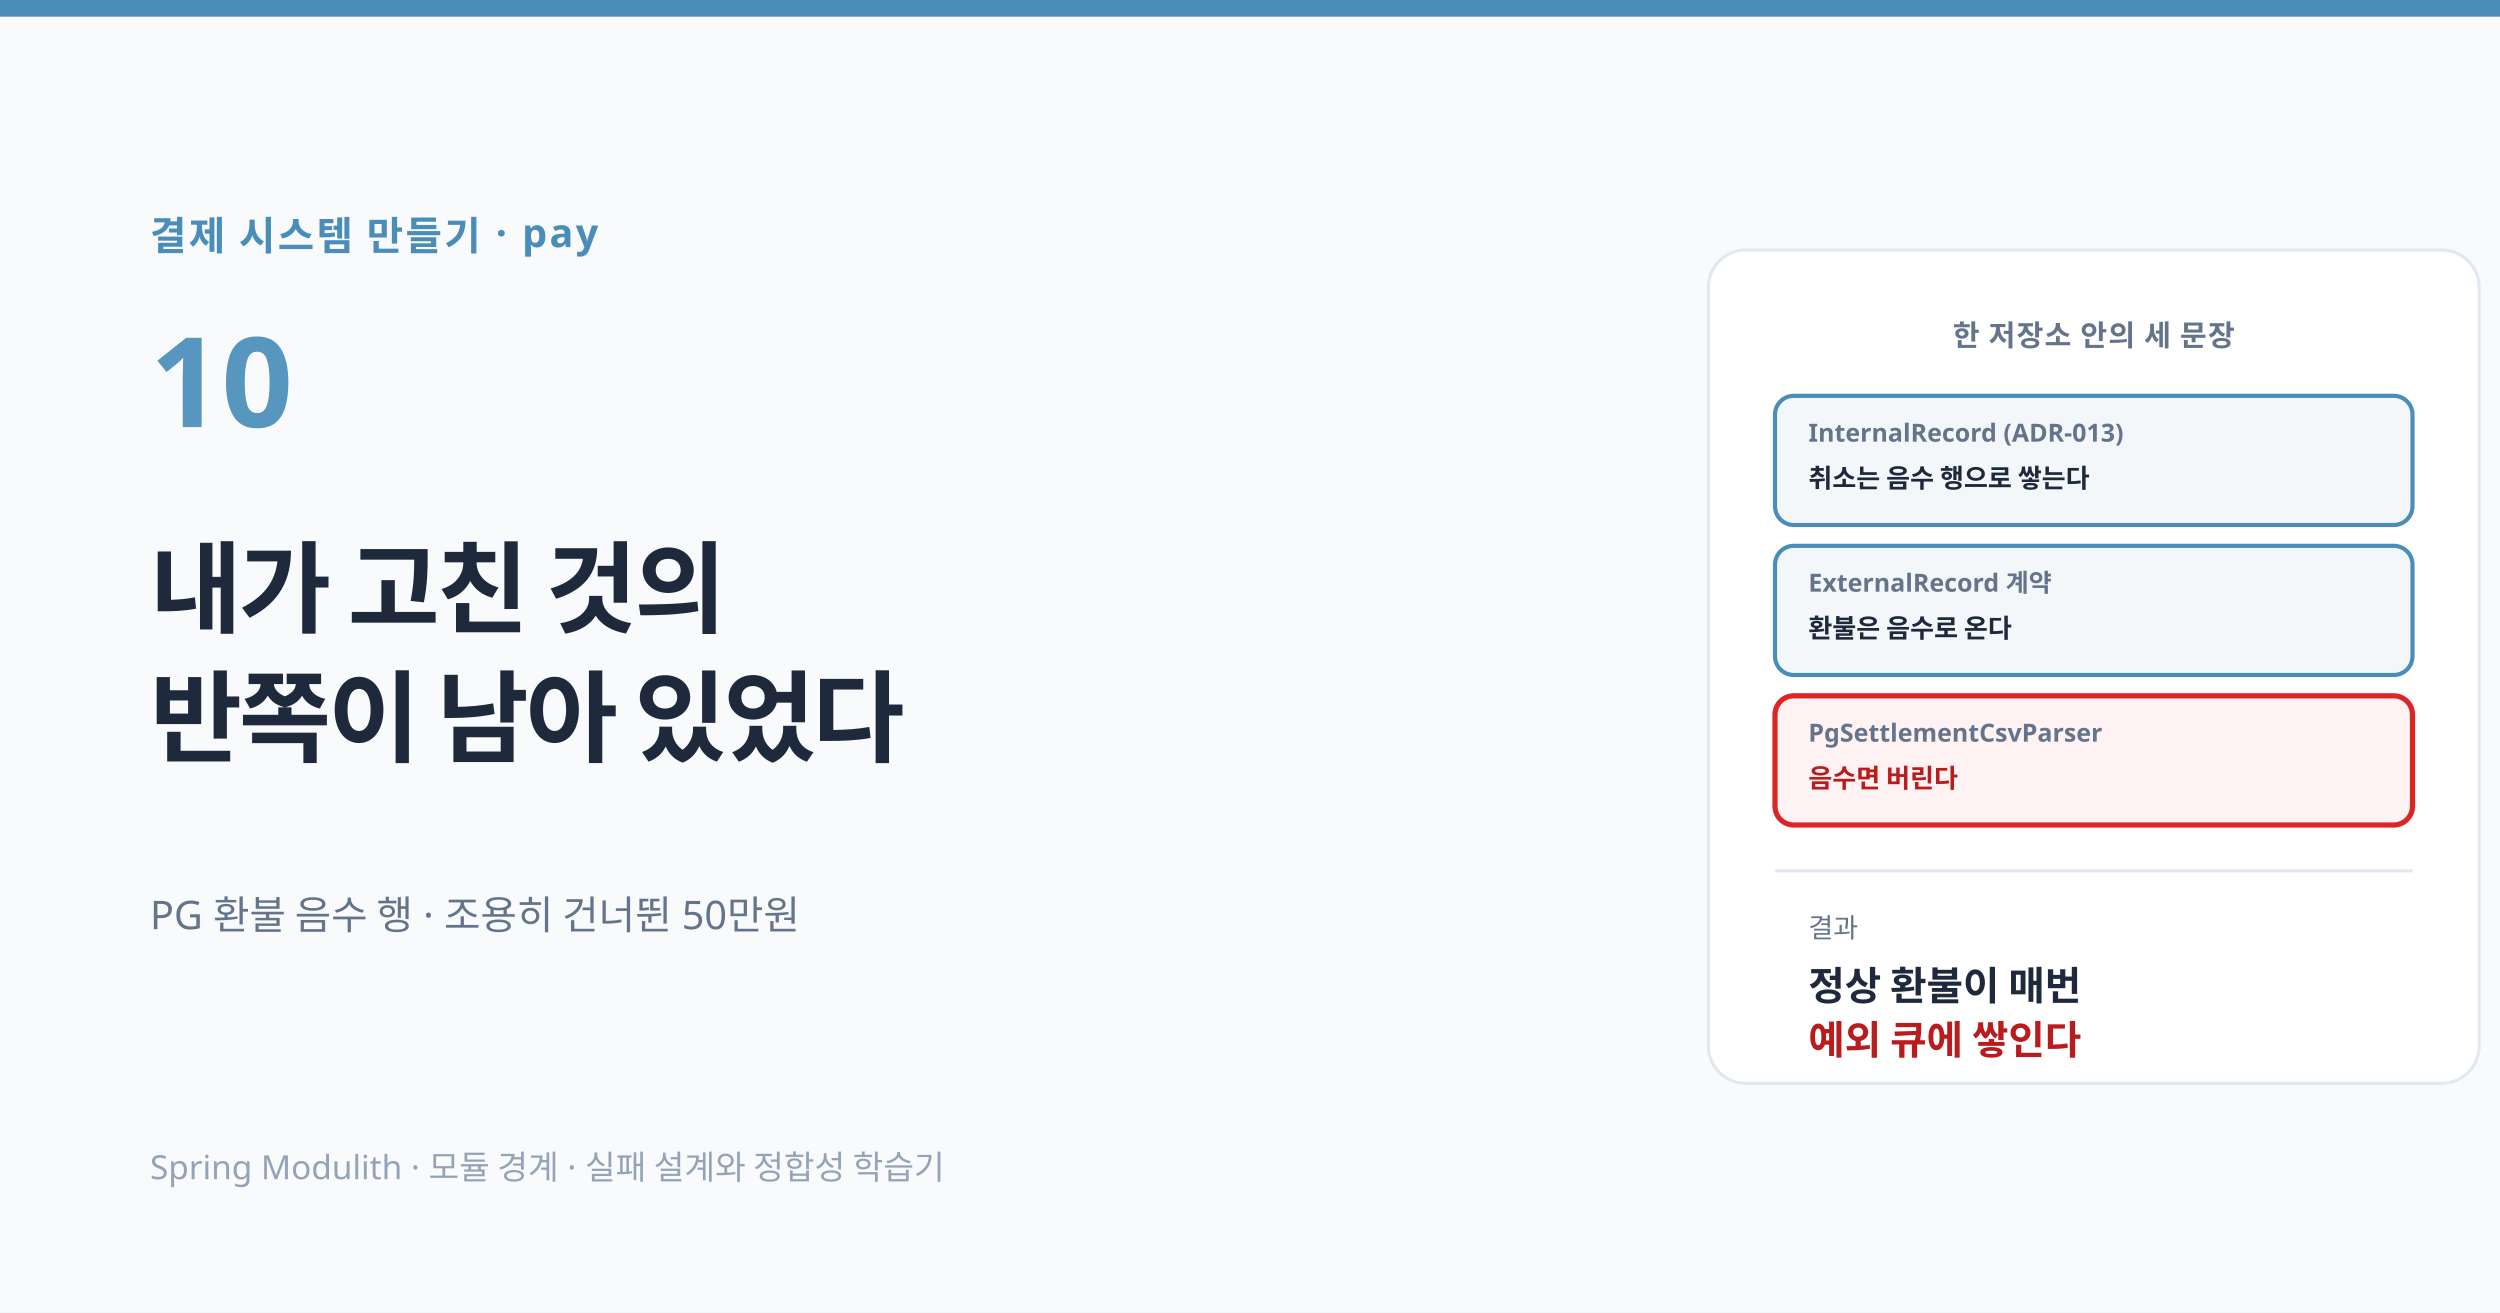
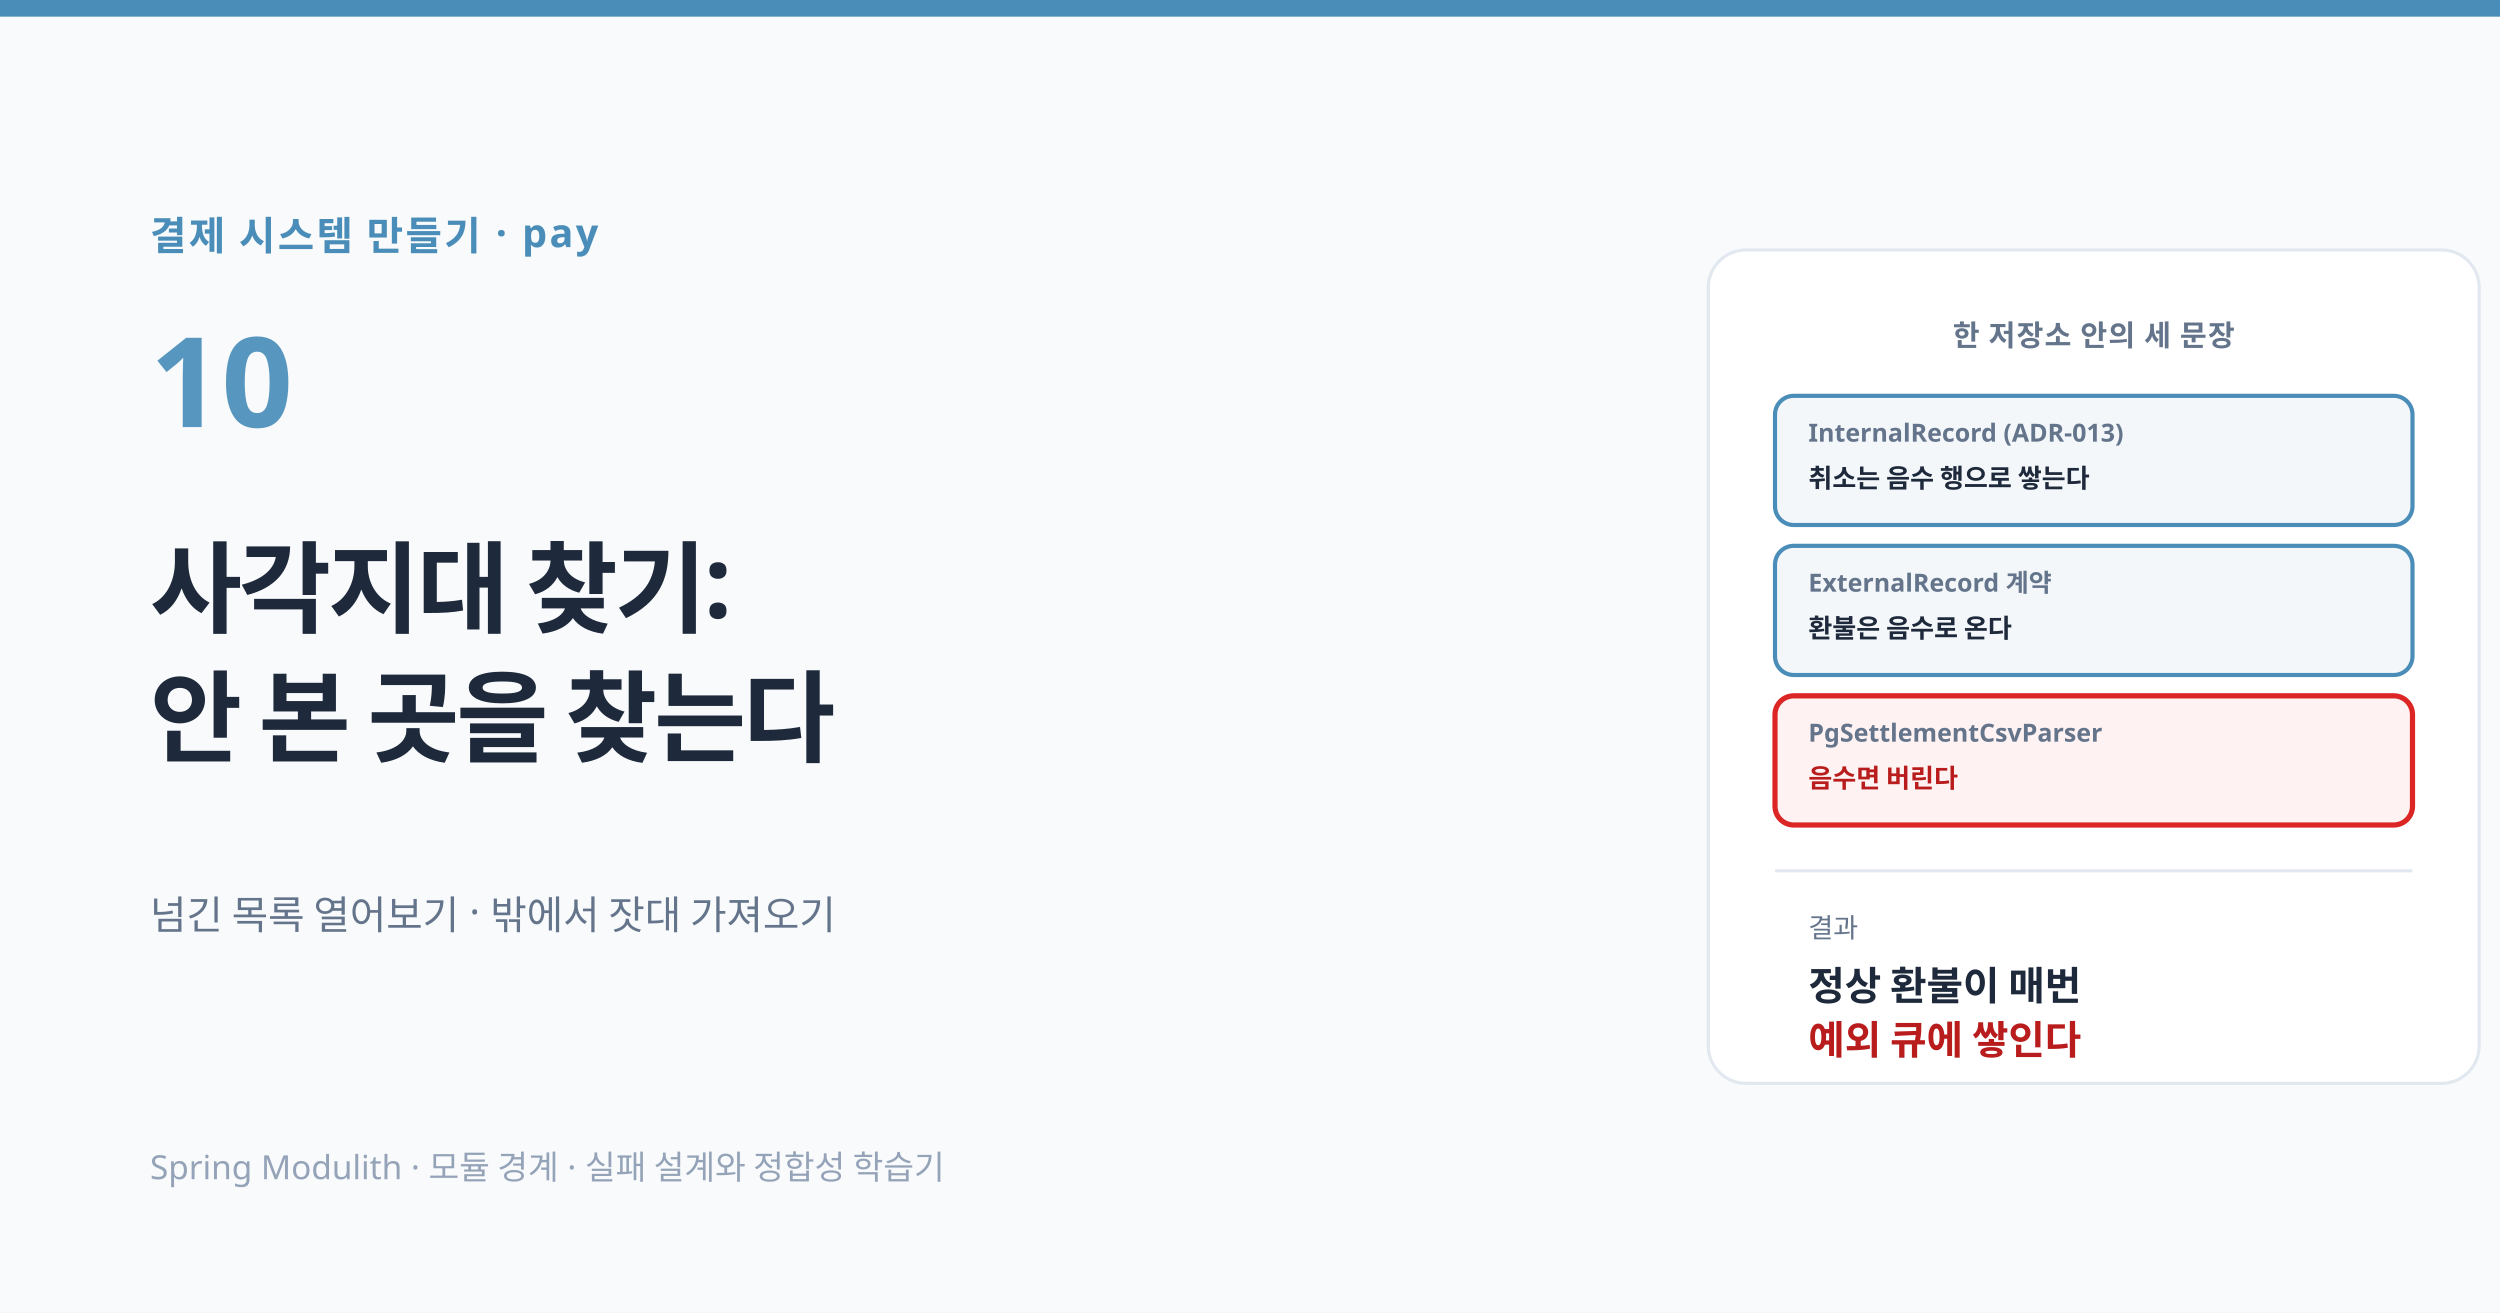
<svg xmlns="http://www.w3.org/2000/svg" viewBox="0 0 1200 630" font-family="'Pretendard', 'Apple SD Gothic Neo', system-ui, sans-serif">
  <rect width="1200" height="630" fill="#f8fafb" />
  <rect width="1200" height="8" fill="#4a8db8" />
  <rect x="820" y="120" width="370" height="400" rx="18" fill="#ffffff" stroke="#e2e8f0" stroke-width="1.5" />
  <text x="1005" y="166" text-anchor="middle" font-size="14" font-weight="700" fill="#64748b" letter-spacing="0.04em">한 저장소 안의 세 문장</text>
  <rect x="852" y="190" width="306" height="62" rx="9" fill="#4a8db810" stroke="#4a8db8" stroke-width="2" />
  <text x="868" y="212" font-size="12" font-weight="700" fill="#64748b">InternalRecord (ADR-013)</text>
  <text x="868" y="234" font-size="12.5" font-weight="700" fill="#1e293b">취소는 음수 행으로 쌓는다</text>
  <rect x="852" y="262" width="306" height="62" rx="9" fill="#4a8db810" stroke="#4a8db8" stroke-width="2" />
  <text x="868" y="284" font-size="12" font-weight="700" fill="#64748b">ExternalRecord 계약</text>
  <text x="868" y="306" font-size="12.5" font-weight="700" fill="#1e293b">환불은 음수로 온다</text>
  <rect x="852" y="334" width="306" height="62" rx="9" fill="#fef2f2" stroke="#dc2626" stroke-width="2.5" />
  <text x="868" y="356" font-size="12" font-weight="700" fill="#64748b">PgSettlementCsvParser</text>
  <text x="868" y="378" font-size="12.5" font-weight="900" fill="#b91c1c">음수면 버린다</text>
  <line x1="852" y1="418" x2="1158" y2="418" stroke="#e2e8f0" stroke-width="1.5" />
  <text x="868" y="450" font-size="13" fill="#64748b">결과</text>
  <text x="868" y="480" font-size="19" font-weight="900" fill="#1e293b">정상 환불이 매번</text>
  <text x="868" y="506" font-size="19" font-weight="900" fill="#b91c1c">예외 큐에 쌓인다</text>
  <text x="72" y="120" font-size="19" font-weight="700" fill="#4a8db8" letter-spacing="0.06em">결제 시스템 만들기 · pay</text>
  <text x="72" y="205" font-size="60" font-weight="900" fill="#4a8db8" opacity="0.92">10</text>
-   <text x="72" y="300" font-size="48" font-weight="800" fill="#1e293b" letter-spacing="-0.03em">내가 고친 것의</text>
-   <text x="72" y="362" font-size="48" font-weight="800" fill="#1e293b" letter-spacing="-0.03em">반쪽이 남아 있었다</text>
-   <text x="72" y="446" font-size="19" fill="#64748b">PG 환불 음수 행 · 조용히 건너뛴 50만원</text>
+   <text x="72" y="300" font-size="48" font-weight="800" fill="#1e293b" letter-spacing="-0.03em">사각지대 찾기:</text>
+   <text x="72" y="362" font-size="48" font-weight="800" fill="#1e293b" letter-spacing="-0.03em">안 본 곳을 찾는다</text>
+   <text x="72" y="446" font-size="19" fill="#64748b">넘긴 목록 열어보기 · 밖에서 잣대 가져오기</text>
  <text x="72" y="566" font-size="16" fill="#94a3b8">Spring Modulith · 모듈 경계 · 실패 설계와 정합성 학습기</text>
</svg>
